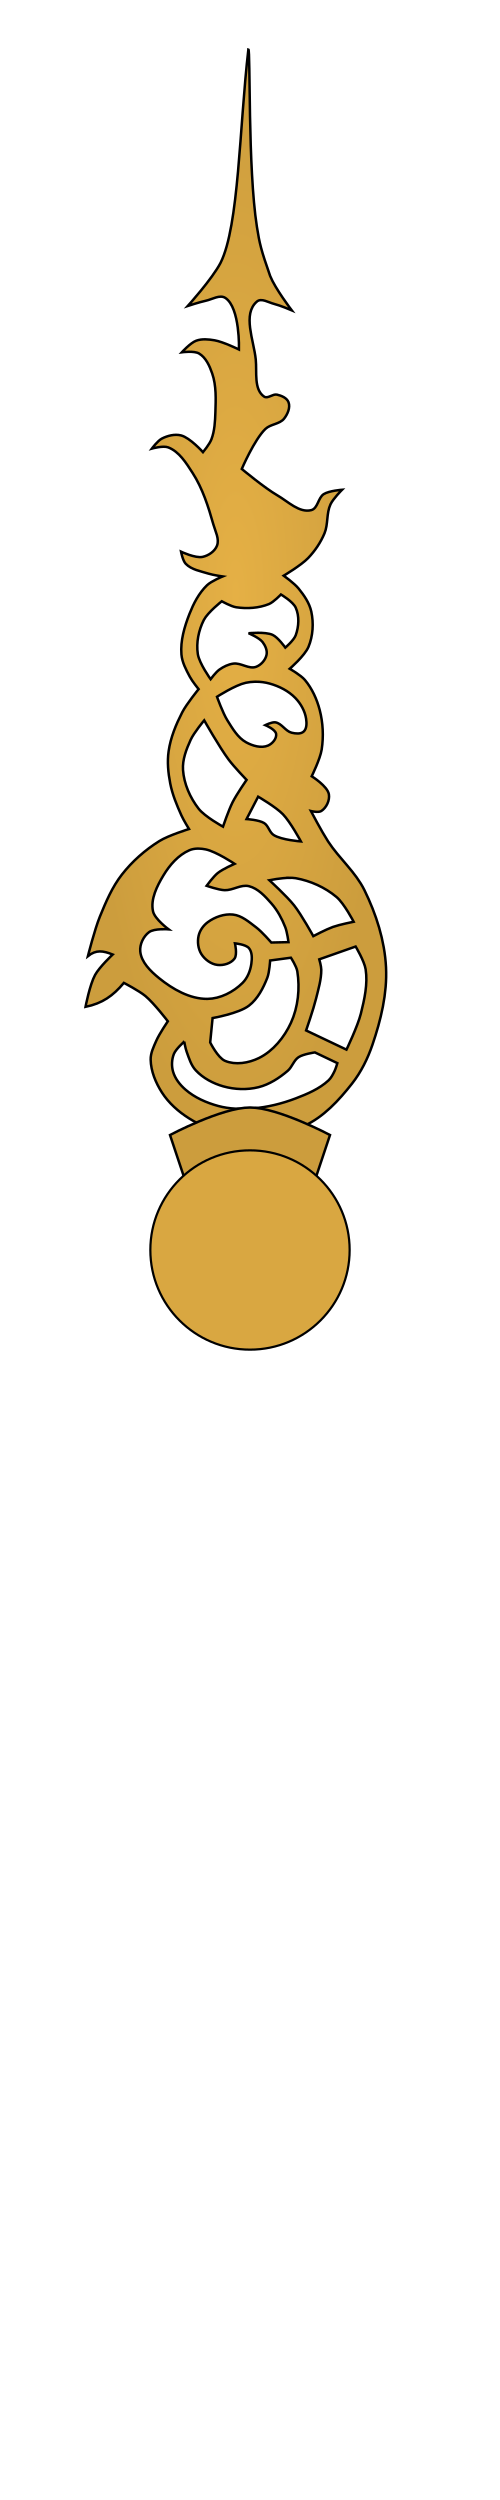
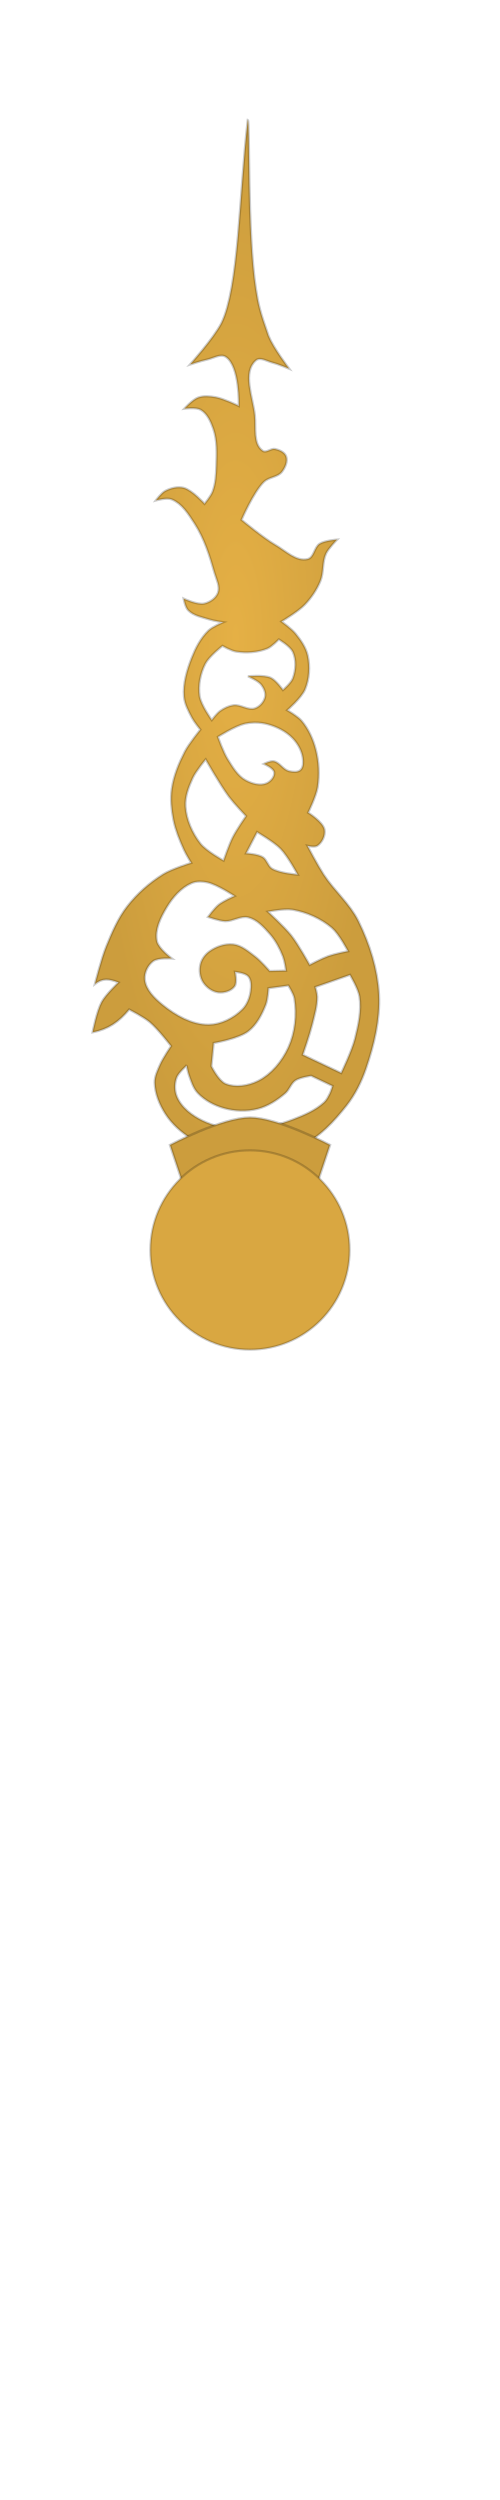
<svg xmlns="http://www.w3.org/2000/svg" xmlns:xlink="http://www.w3.org/1999/xlink" width="200" height="1000" viewBox="0 0 52.917 264.583" version="1.1" id="svg5" xml:space="preserve">
  <defs id="defs2">
    <linearGradient id="linearGradient13805">
      <stop style="stop-color:#e5b045;stop-opacity:1;" offset="0" id="stop13801" />
      <stop style="stop-color:#cc9d3d;stop-opacity:1;" offset="1" id="stop13803" />
    </linearGradient>
-     <radialGradient xlink:href="#linearGradient13805" id="radialGradient13807" cx="24.944" cy="62.733" fx="24.944" fy="62.733" r="16.061" gradientTransform="matrix(1,0,0,3.5895,0,-162.4464)" gradientUnits="userSpaceOnUse" />
+     <radialGradient xlink:href="#linearGradient13805" id="radialGradient13807" cx="24.944" cy="62.733" fx="24.944" fy="62.733" r="16.061" gradientTransform="matrix(0.9528324,0,0,3.420192,1.176561,-147.0627)" gradientUnits="userSpaceOnUse" />
  </defs>
  <g id="layer4" style="display:none">
    <path style="fill:none;stroke:#000000;stroke-width:0.265px;stroke-linecap:butt;stroke-linejoin:miter;stroke-opacity:1" d="m 19.844,125.677 6.615,6.615 6.615,6.615" id="path1581" />
    <path style="fill:none;stroke:#000000;stroke-width:0.265px;stroke-linecap:butt;stroke-linejoin:miter;stroke-opacity:1" d="m 33.073,125.677 -6.615,6.615 -6.615,6.615" id="path1583" />
  </g>
  <g id="layer2" style="display:inline">
-     <path id="path8473" style="display:inline;fill:url(#radialGradient13807);fill-opacity:1;stroke:#000000;stroke-width:0.265px;stroke-linecap:butt;stroke-linejoin:miter;stroke-opacity:1" d="m 26.286,5.225 c -0.952,8.249 -0.99,18.674 -2.941,22.586 -0.879,1.697 -3.468,4.567 -3.468,4.567 0,0 1.258,-0.411 1.903,-0.549 0.682,-0.147 1.491,-0.682 2.073,-0.296 1.567,1.039 1.438,5.455 1.438,5.455 0,0 -1.674,-0.818 -2.58,-0.973 -0.639,-0.109 -1.336,-0.18 -1.946,0.042 -0.612,0.223 -1.522,1.226 -1.522,1.226 0,0 1.294,-0.179 1.818,0.127 0.729,0.426 1.12,1.316 1.396,2.115 0.448,1.297 0.382,2.731 0.338,4.102 -0.031,0.968 -0.079,1.971 -0.423,2.876 -0.192,0.504 -0.888,1.353 -0.888,1.353 0,0 -1.379,-1.541 -2.326,-1.776 -0.666,-0.165 -1.42,0.025 -2.03,0.338 -0.443,0.228 -1.057,1.057 -1.057,1.057 0,0 1.193,-0.336 1.734,-0.127 1.163,0.449 1.905,1.659 2.58,2.707 1.062,1.648 1.665,3.569 2.199,5.456 0.206,0.729 0.655,1.535 0.381,2.241 -0.233,0.599 -0.894,1.049 -1.522,1.184 -0.765,0.165 -2.284,-0.55 -2.284,-0.55 0,0 0.18,0.95 0.497,1.28 0.61,0.633 1.582,0.784 2.421,1.046 0.48,0.15 1.481,0.296 1.481,0.296 0,0 -1.195,0.492 -1.65,0.931 -0.856,0.826 -1.428,1.937 -1.861,3.045 -0.528,1.352 -0.964,2.825 -0.846,4.272 0.069,0.84 0.493,1.624 0.888,2.368 0.251,0.473 0.93,1.311 0.93,1.311 0,0 -1.275,1.563 -1.734,2.453 -0.664,1.288 -1.23,2.669 -1.438,4.103 -0.164,1.131 -0.05,2.304 0.169,3.426 0.229,1.173 0.694,2.294 1.184,3.383 0.225,0.501 0.804,1.438 0.804,1.438 0,0 -2.174,0.673 -3.13,1.269 -1.508,0.94 -2.883,2.151 -3.975,3.553 -1.027,1.318 -1.694,2.894 -2.326,4.441 -0.552,1.35 -1.269,4.187 -1.269,4.187 0.875,-0.691 1.592,-0.574 2.622,-0.169 0,0 -1.404,1.324 -1.861,2.157 -0.566,1.032 -1.015,3.383 -1.015,3.383 1.771,-0.367 2.904,-1.153 4.06,-2.537 0,0 1.599,0.824 2.284,1.396 0.912,0.762 2.368,2.664 2.368,2.664 0,0 -0.905,1.337 -1.226,2.072 -0.277,0.634 -0.606,1.296 -0.592,1.987 0.024,1.221 0.527,2.439 1.184,3.468 0.714,1.118 1.753,2.044 2.876,2.749 1.428,0.897 3.061,1.584 4.737,1.776 2.486,0.286 5.166,0.063 7.443,-0.973 2.055,-0.934 3.681,-2.708 5.075,-4.483 0.954,-1.215 1.658,-2.64 2.157,-4.103 0.897,-2.628 1.576,-5.431 1.438,-8.205 -0.14,-2.822 -1.038,-5.627 -2.284,-8.162 -0.946,-1.926 -2.676,-3.363 -3.848,-5.16 -0.672,-1.031 -1.818,-3.214 -1.818,-3.214 0,0 0.792,0.199 1.1,0 0.546,-0.352 0.912,-1.136 0.803,-1.776 -0.148,-0.865 -1.818,-1.903 -1.818,-1.903 0,0 0.903,-1.838 1.057,-2.834 0.213,-1.381 0.14,-2.834 -0.211,-4.187 -0.297,-1.141 -0.808,-2.268 -1.565,-3.172 -0.427,-0.51 -1.607,-1.184 -1.607,-1.184 0,0 1.597,-1.384 1.988,-2.326 0.477,-1.149 0.558,-2.505 0.296,-3.722 -0.197,-0.913 -0.765,-1.728 -1.353,-2.453 -0.434,-0.536 -1.565,-1.353 -1.565,-1.353 0,0 1.846,-1.096 2.58,-1.861 0.726,-0.756 1.331,-1.655 1.734,-2.622 0.401,-0.964 0.192,-2.121 0.635,-3.066 0.279,-0.595 1.226,-1.544 1.226,-1.544 0,0 -1.385,0.104 -1.945,0.465 -0.599,0.387 -0.62,1.515 -1.312,1.691 -1.266,0.324 -2.463,-0.911 -3.595,-1.565 -1.352,-0.782 -3.764,-2.791 -3.764,-2.791 0,0 1.322,-3.088 2.495,-4.229 0.543,-0.528 1.521,-0.503 1.987,-1.1 0.369,-0.471 0.679,-1.175 0.466,-1.734 -0.174,-0.457 -0.749,-0.7 -1.227,-0.804 -0.446,-0.096 -0.976,0.468 -1.353,0.211 -1.112,-0.755 -0.753,-2.596 -0.888,-3.933 -0.206,-2.034 -1.43,-4.806 0.127,-6.132 0.466,-0.397 1.225,0.106 1.818,0.254 0.641,0.159 1.861,0.677 1.861,0.677 0,0 -1.757,-2.306 -2.284,-3.638 -0.962,-2.748 -1.123,-3.435 -1.402,-5.212 -0.969,-6.188 -0.67,-18.751 -0.902,-18.77 z m 3.446,57.689 c 0,0 1.279,0.758 1.565,1.396 0.398,0.888 0.333,2.004 0,2.918 -0.195,0.536 -1.1,1.311 -1.1,1.311 0,0 -0.772,-1.09 -1.353,-1.353 -0.772,-0.35 -2.538,-0.169 -2.538,-0.169 0,0 1.125,0.468 1.481,0.93 0.288,0.374 0.519,0.891 0.423,1.353 -0.114,0.548 -0.576,1.072 -1.1,1.269 -0.76,0.285 -1.606,-0.445 -2.411,-0.338 -0.532,0.071 -1.042,0.324 -1.48,0.634 -0.374,0.266 -0.931,1.015 -0.931,1.015 0,0 -1.206,-1.679 -1.353,-2.664 -0.179,-1.204 0.084,-2.509 0.634,-3.595 0.415,-0.818 1.903,-1.988 1.903,-1.988 0,0 0.979,0.553 1.522,0.635 1.149,0.172 2.392,0.099 3.468,-0.338 0.502,-0.204 1.269,-1.015 1.269,-1.015 z m -2.67,9.235 c 0.503,-0.003 1.008,0.063 1.485,0.197 0.997,0.279 1.987,0.778 2.707,1.522 0.574,0.594 1.021,1.382 1.142,2.199 0.067,0.454 0.084,1.043 -0.254,1.353 -0.313,0.287 -0.855,0.225 -1.269,0.127 -0.666,-0.158 -1.057,-1 -1.734,-1.1 -0.362,-0.053 -1.057,0.296 -1.057,0.296 0,0 1.072,0.445 1.142,0.931 0.07,0.492 -0.39,1.028 -0.845,1.226 -0.718,0.313 -1.64,0.04 -2.326,-0.338 -0.893,-0.493 -1.445,-1.462 -1.987,-2.326 -0.484,-0.77 -1.1,-2.495 -1.1,-2.495 0,0 1.941,-1.245 3.045,-1.48 0.31,-0.066 0.63,-0.103 0.952,-0.111 0.033,-8.37e-4 0.067,-0.001 0.101,-0.002 z m -5.451,4.088 c 0,0 1.608,2.84 2.58,4.145 0.573,0.769 1.903,2.156 1.903,2.156 0,0 -1.061,1.537 -1.48,2.369 -0.416,0.825 -1.015,2.58 -1.015,2.58 0,0 -1.926,-1.058 -2.58,-1.903 -0.902,-1.165 -1.551,-2.632 -1.65,-4.103 -0.073,-1.088 0.351,-2.179 0.804,-3.172 0.348,-0.765 1.438,-2.072 1.438,-2.072 z m 5.71,8.078 c 0,0 1.877,1.091 2.622,1.861 0.799,0.826 1.903,2.876 1.903,2.876 0,0 -2.044,-0.15 -2.876,-0.676 -0.458,-0.289 -0.556,-0.982 -1.015,-1.269 -0.539,-0.338 -1.861,-0.423 -1.861,-0.423 z m -6.31,5.493 c 0.26,0.003 0.521,0.037 0.769,0.089 1.11,0.234 3.045,1.522 3.045,1.522 0,0 -1.25,0.55 -1.776,0.973 -0.467,0.375 -1.184,1.353 -1.184,1.353 0,0 1.251,0.44 1.903,0.466 0.871,0.034 1.735,-0.636 2.58,-0.423 0.965,0.243 1.711,1.072 2.368,1.818 0.647,0.735 1.126,1.625 1.481,2.538 0.193,0.497 0.338,1.565 0.338,1.565 l -1.819,0.042 c 0,0 -1.002,-1.152 -1.607,-1.607 -0.746,-0.561 -1.524,-1.255 -2.453,-1.353 -0.922,-0.098 -1.917,0.254 -2.664,0.804 -0.466,0.343 -0.846,0.874 -0.973,1.438 -0.144,0.64 -0.055,1.391 0.296,1.945 0.364,0.575 1.016,1.061 1.692,1.142 0.642,0.077 1.442,-0.15 1.818,-0.676 0.312,-0.436 0.042,-1.607 0.042,-1.607 0,0 1.145,0.107 1.48,0.507 0.357,0.427 0.331,1.098 0.254,1.649 -0.103,0.737 -0.403,1.505 -0.93,2.03 -0.965,0.962 -2.359,1.678 -3.722,1.692 -1.857,0.019 -3.677,-1.028 -5.118,-2.199 -0.895,-0.728 -1.883,-1.685 -1.988,-2.834 -0.068,-0.741 0.334,-1.584 0.931,-2.03 0.559,-0.418 2.072,-0.296 2.072,-0.296 0,0 -1.469,-1.083 -1.65,-1.903 -0.284,-1.29 0.419,-2.674 1.1,-3.806 0.657,-1.094 1.578,-2.157 2.749,-2.664 0.265,-0.115 0.557,-0.166 0.854,-0.174 0.037,-9.07e-4 0.074,-9.37e-4 0.111,-5.17e-4 z m 9.714,3.092 c 0.064,7e-6 0.127,0.001 0.188,0.004 0.139,0.005 0.269,0.018 0.384,0.038 1.558,0.28 3.101,0.97 4.313,1.988 0.815,0.684 1.819,2.622 1.819,2.622 0,0 -1.487,0.296 -2.199,0.55 -0.719,0.256 -2.072,0.973 -2.072,0.973 0,0 -1.239,-2.251 -2.03,-3.256 -0.771,-0.979 -2.622,-2.664 -2.622,-2.664 0,0 1.26,-0.254 2.22,-0.254 z m 6.915,7.274 c 0,0 0.924,1.543 1.057,2.411 0.24,1.556 -0.127,3.168 -0.507,4.695 -0.33,1.326 -1.522,3.806 -1.522,3.806 l -4.272,-2.03 c 0,0 0.776,-2.236 1.057,-3.383 0.246,-1.002 0.556,-2.014 0.55,-3.045 -0.002,-0.373 -0.212,-1.1 -0.212,-1.1 z m -6.851,1.184 c 0,0 0.593,0.915 0.676,1.438 0.289,1.81 0.088,3.791 -0.676,5.456 -0.7,1.524 -1.88,2.981 -3.384,3.722 -1.079,0.531 -2.49,0.771 -3.595,0.296 -0.765,-0.328 -1.565,-1.946 -1.565,-1.946 l 0.254,-2.58 c 0,0 2.777,-0.481 3.848,-1.311 0.934,-0.723 1.517,-1.86 1.946,-2.961 0.223,-0.572 0.296,-1.819 0.296,-1.819 z m -11.292,8.882 c 0,0 0.131,0.716 0.254,1.057 0.25,0.694 0.47,1.448 0.973,1.987 0.767,0.822 1.836,1.388 2.918,1.692 1.195,0.336 2.518,0.385 3.722,0.084 1.145,-0.286 2.189,-0.968 3.088,-1.734 0.466,-0.397 0.634,-1.097 1.142,-1.438 0.5,-0.336 1.734,-0.507 1.734,-0.507 l 2.377,1.135 c 0,0 -0.17,0.582 -0.304,0.853 -0.172,0.347 -0.35,0.709 -0.634,0.973 -0.967,0.896 -2.237,1.432 -3.468,1.903 -1.447,0.554 -2.981,0.933 -4.525,1.057 -1.225,0.099 -2.494,0.07 -3.68,-0.254 -1.247,-0.34 -2.493,-0.886 -3.468,-1.734 -0.581,-0.505 -1.099,-1.162 -1.311,-1.903 -0.171,-0.597 -0.141,-1.282 0.085,-1.861 0.207,-0.531 1.1,-1.311 1.1,-1.311 z" />
-     <path style="display:inline;fill:#cc9d3d;fill-opacity:1;stroke:#000000;stroke-width:0.265px;stroke-linecap:butt;stroke-linejoin:miter;stroke-opacity:1" d="m 19.844,125.677 -1.852,-5.556 c 0,0 5.482,-2.91 8.467,-2.91 2.984,0 8.467,2.91 8.467,2.91 l -1.852,5.556 z" id="path8283" />
-     <circle style="display:inline;fill:#d9a741;fill-opacity:1;stroke:#000000;stroke-width:0.234;stroke-linecap:round;stroke-linejoin:round;stroke-opacity:1" id="path7999" cx="26.458" cy="132.292" r="10.546" />
+     <path id="path8473" style="display:inline;fill:url(#radialGradient13807);fill-opacity:1;stroke:#000000;stroke-width:0.252px;stroke-linecap:butt;stroke-linejoin:miter;stroke-opacity:0.2" d="m 26.223,12.7 c -0.907,7.86 -0.943,17.793 -2.802,21.521 -0.838,1.617 -3.304,4.352 -3.304,4.352 0,0 1.198,-0.391 1.813,-0.523 0.65,-0.14 1.421,-0.65 1.975,-0.282 1.493,0.99 1.37,5.198 1.37,5.198 0,0 -1.595,-0.779 -2.458,-0.927 -0.609,-0.104 -1.273,-0.172 -1.854,0.04 -0.583,0.213 -1.451,1.168 -1.451,1.168 0,0 1.233,-0.171 1.733,0.121 0.695,0.406 1.067,1.254 1.33,2.015 0.427,1.236 0.364,2.602 0.323,3.909 -0.029,0.923 -0.075,1.878 -0.403,2.741 -0.183,0.481 -0.846,1.289 -0.846,1.289 0,0 -1.314,-1.468 -2.216,-1.692 -0.634,-0.158 -1.353,0.023 -1.934,0.323 -0.422,0.217 -1.007,1.007 -1.007,1.007 0,0 1.137,-0.32 1.652,-0.121 1.108,0.427 1.815,1.581 2.459,2.579 1.012,1.571 1.587,3.401 2.095,5.199 0.197,0.695 0.625,1.462 0.363,2.135 -0.222,0.571 -0.852,0.999 -1.451,1.129 -0.729,0.157 -2.176,-0.524 -2.176,-0.524 0,0 0.171,0.905 0.474,1.219 0.581,0.603 1.507,0.747 2.307,0.997 0.458,0.143 1.411,0.282 1.411,0.282 0,0 -1.139,0.469 -1.572,0.887 -0.815,0.787 -1.361,1.845 -1.773,2.901 -0.503,1.288 -0.919,2.692 -0.806,4.07 0.066,0.801 0.47,1.547 0.846,2.257 0.239,0.451 0.886,1.249 0.886,1.249 0,0 -1.215,1.489 -1.652,2.337 -0.633,1.227 -1.172,2.543 -1.37,3.909 -0.156,1.078 -0.048,2.195 0.161,3.264 0.218,1.117 0.661,2.186 1.129,3.224 0.215,0.477 0.766,1.37 0.766,1.37 0,0 -2.072,0.642 -2.982,1.209 -1.437,0.895 -2.747,2.05 -3.788,3.385 -0.979,1.256 -1.614,2.757 -2.217,4.231 -0.526,1.286 -1.209,3.989 -1.209,3.989 0.834,-0.659 1.517,-0.547 2.498,-0.161 0,0 -1.338,1.262 -1.773,2.055 -0.539,0.984 -0.967,3.224 -0.967,3.224 1.687,-0.35 2.767,-1.099 3.869,-2.418 0,0 1.524,0.785 2.176,1.33 0.869,0.726 2.257,2.539 2.257,2.539 0,0 -0.862,1.274 -1.168,1.974 -0.264,0.604 -0.577,1.235 -0.564,1.894 0.023,1.164 0.502,2.324 1.129,3.304 0.68,1.065 1.67,1.947 2.74,2.62 1.361,0.855 2.917,1.509 4.513,1.692 2.369,0.272 4.922,0.06 7.092,-0.927 1.958,-0.89 3.508,-2.58 4.836,-4.271 0.909,-1.158 1.58,-2.516 2.055,-3.909 0.854,-2.504 1.502,-5.175 1.37,-7.818 -0.134,-2.689 -0.989,-5.361 -2.176,-7.777 -0.902,-1.835 -2.55,-3.204 -3.667,-4.917 -0.641,-0.982 -1.733,-3.063 -1.733,-3.063 0,0 0.754,0.189 1.048,0 0.52,-0.336 0.869,-1.082 0.765,-1.692 -0.141,-0.824 -1.733,-1.813 -1.733,-1.813 0,0 0.861,-1.751 1.007,-2.7 0.203,-1.316 0.134,-2.701 -0.201,-3.989 -0.283,-1.087 -0.77,-2.161 -1.491,-3.022 -0.407,-0.486 -1.531,-1.128 -1.531,-1.128 0,0 1.522,-1.319 1.894,-2.217 0.454,-1.095 0.532,-2.387 0.282,-3.546 -0.188,-0.87 -0.729,-1.646 -1.289,-2.337 -0.414,-0.511 -1.491,-1.29 -1.491,-1.29 0,0 1.759,-1.044 2.459,-1.773 0.692,-0.72 1.269,-1.576 1.652,-2.498 0.382,-0.918 0.183,-2.021 0.605,-2.921 0.265,-0.567 1.168,-1.471 1.168,-1.471 0,0 -1.32,0.099 -1.853,0.443 -0.571,0.369 -0.591,1.443 -1.25,1.612 -1.206,0.309 -2.347,-0.868 -3.425,-1.491 -1.288,-0.745 -3.587,-2.659 -3.587,-2.659 0,0 1.26,-2.942 2.378,-4.03 0.517,-0.503 1.449,-0.48 1.894,-1.048 0.351,-0.449 0.647,-1.12 0.444,-1.652 -0.166,-0.435 -0.714,-0.667 -1.169,-0.766 -0.425,-0.092 -0.93,0.446 -1.29,0.201 -1.059,-0.72 -0.717,-2.473 -0.846,-3.748 -0.196,-1.938 -1.362,-4.58 0.121,-5.843 0.444,-0.378 1.167,0.101 1.733,0.242 0.61,0.152 1.773,0.645 1.773,0.645 0,0 -1.674,-2.198 -2.176,-3.466 -0.917,-2.618 -1.07,-3.273 -1.335,-4.966 -0.924,-5.896 -0.638,-17.866 -0.86,-17.884 z m 3.283,54.968 c 0,0 1.219,0.722 1.491,1.33 0.379,0.846 0.317,1.91 0,2.781 -0.186,0.511 -1.048,1.249 -1.048,1.249 0,0 -0.736,-1.038 -1.29,-1.29 -0.736,-0.334 -2.418,-0.161 -2.418,-0.161 0,0 1.072,0.446 1.411,0.886 0.275,0.357 0.495,0.849 0.403,1.29 -0.109,0.522 -0.548,1.022 -1.048,1.209 -0.724,0.271 -1.531,-0.424 -2.297,-0.322 -0.507,0.068 -0.993,0.308 -1.41,0.604 -0.357,0.253 -0.887,0.967 -0.887,0.967 0,0 -1.149,-1.6 -1.289,-2.539 -0.171,-1.147 0.08,-2.391 0.604,-3.425 0.395,-0.78 1.813,-1.894 1.813,-1.894 0,0 0.932,0.527 1.451,0.605 1.094,0.164 2.279,0.094 3.304,-0.323 0.478,-0.194 1.209,-0.967 1.209,-0.967 z m -2.544,8.799 c 0.479,-0.003 0.96,0.06 1.415,0.188 0.95,0.266 1.893,0.742 2.579,1.451 0.547,0.566 0.973,1.317 1.088,2.096 0.064,0.433 0.08,0.994 -0.242,1.29 -0.298,0.274 -0.815,0.214 -1.209,0.121 -0.635,-0.15 -1.007,-0.953 -1.652,-1.048 -0.345,-0.051 -1.007,0.282 -1.007,0.282 0,0 1.022,0.424 1.088,0.887 0.067,0.468 -0.372,0.979 -0.806,1.168 -0.684,0.298 -1.563,0.038 -2.217,-0.323 -0.851,-0.469 -1.377,-1.393 -1.894,-2.216 -0.461,-0.733 -1.048,-2.378 -1.048,-2.378 0,0 1.849,-1.186 2.901,-1.41 0.296,-0.063 0.601,-0.098 0.907,-0.105 0.032,-7.98e-4 0.064,-0.001 0.096,-0.001 z m -5.194,3.895 c 0,0 1.532,2.706 2.458,3.949 0.546,0.733 1.813,2.055 1.813,2.055 0,0 -1.011,1.465 -1.41,2.257 -0.396,0.786 -0.967,2.458 -0.967,2.458 0,0 -1.835,-1.008 -2.459,-1.813 -0.86,-1.11 -1.478,-2.508 -1.572,-3.909 -0.07,-1.037 0.335,-2.076 0.766,-3.022 0.332,-0.729 1.37,-1.974 1.37,-1.974 z m 5.44,7.697 c 0,0 1.788,1.039 2.498,1.773 0.762,0.787 1.813,2.74 1.813,2.74 0,0 -1.947,-0.143 -2.741,-0.645 -0.436,-0.276 -0.53,-0.935 -0.967,-1.209 -0.514,-0.322 -1.773,-0.403 -1.773,-0.403 z m -6.012,5.234 c 0.248,0.003 0.497,0.035 0.733,0.085 1.058,0.223 2.902,1.451 2.902,1.451 0,0 -1.191,0.524 -1.692,0.927 -0.445,0.358 -1.129,1.29 -1.129,1.29 0,0 1.192,0.42 1.813,0.444 0.83,0.032 1.653,-0.606 2.458,-0.403 0.92,0.231 1.63,1.021 2.257,1.733 0.617,0.7 1.073,1.548 1.411,2.418 0.184,0.474 0.323,1.491 0.323,1.491 l -1.733,0.04 c 0,0 -0.954,-1.097 -1.531,-1.531 -0.711,-0.535 -1.452,-1.196 -2.337,-1.29 -0.879,-0.093 -1.827,0.242 -2.539,0.766 -0.444,0.327 -0.806,0.832 -0.927,1.37 -0.138,0.61 -0.052,1.325 0.282,1.853 0.347,0.548 0.968,1.011 1.612,1.088 0.612,0.073 1.374,-0.143 1.733,-0.645 0.297,-0.415 0.04,-1.531 0.04,-1.531 0,0 1.091,0.102 1.41,0.484 0.34,0.407 0.315,1.046 0.242,1.571 -0.098,0.702 -0.384,1.434 -0.886,1.935 -0.92,0.917 -2.248,1.599 -3.546,1.612 -1.769,0.018 -3.503,-0.98 -4.876,-2.096 -0.853,-0.693 -1.794,-1.605 -1.894,-2.7 -0.064,-0.706 0.319,-1.51 0.887,-1.934 0.533,-0.398 1.974,-0.282 1.974,-0.282 0,0 -1.4,-1.032 -1.572,-1.813 -0.27,-1.229 0.4,-2.548 1.048,-3.626 0.626,-1.042 1.504,-2.055 2.62,-2.539 0.253,-0.11 0.531,-0.159 0.813,-0.165 0.035,-8.64e-4 0.07,-8.93e-4 0.106,-4.93e-4 z m 9.255,2.946 c 0.061,7e-6 0.121,0.001 0.179,0.003 0.133,0.005 0.256,0.017 0.366,0.036 1.485,0.267 2.954,0.925 4.11,1.894 0.776,0.651 1.733,2.498 1.733,2.498 0,0 -1.417,0.282 -2.096,0.524 -0.685,0.244 -1.974,0.927 -1.974,0.927 0,0 -1.18,-2.145 -1.935,-3.103 -0.735,-0.933 -2.498,-2.539 -2.498,-2.539 0,0 1.201,-0.242 2.115,-0.242 z m 6.589,6.931 c 0,0 0.88,1.471 1.007,2.297 0.228,1.482 -0.121,3.018 -0.484,4.473 -0.315,1.263 -1.451,3.626 -1.451,3.626 l -4.07,-1.934 c 0,0 0.739,-2.13 1.007,-3.224 0.234,-0.954 0.529,-1.919 0.524,-2.902 -0.002,-0.356 -0.202,-1.048 -0.202,-1.048 z m -6.528,1.129 c 0,0 0.565,0.871 0.645,1.37 0.275,1.724 0.084,3.612 -0.645,5.199 -0.667,1.452 -1.791,2.84 -3.224,3.546 -1.028,0.506 -2.372,0.734 -3.425,0.282 -0.729,-0.313 -1.491,-1.854 -1.491,-1.854 l 0.242,-2.458 c 0,0 2.646,-0.459 3.667,-1.249 0.89,-0.689 1.446,-1.772 1.854,-2.821 0.212,-0.545 0.282,-1.733 0.282,-1.733 z m -10.76,8.463 c 0,0 0.125,0.682 0.242,1.007 0.238,0.661 0.447,1.38 0.927,1.894 0.73,0.784 1.749,1.322 2.781,1.612 1.138,0.32 2.399,0.366 3.546,0.08 1.091,-0.272 2.086,-0.923 2.942,-1.652 0.444,-0.378 0.604,-1.045 1.088,-1.37 0.476,-0.32 1.652,-0.484 1.652,-0.484 l 2.265,1.082 c 0,0 -0.162,0.555 -0.29,0.812 -0.164,0.33 -0.334,0.676 -0.604,0.927 -0.922,0.854 -2.131,1.364 -3.304,1.813 -1.378,0.528 -2.841,0.889 -4.312,1.007 -1.168,0.094 -2.376,0.066 -3.506,-0.242 -1.188,-0.324 -2.375,-0.845 -3.304,-1.652 -0.554,-0.482 -1.047,-1.107 -1.249,-1.813 -0.163,-0.569 -0.134,-1.222 0.081,-1.773 0.197,-0.506 1.048,-1.249 1.048,-1.249 z" />
+     <path style="display:inline;fill:#cc9d3d;fill-opacity:1;stroke:#000000;stroke-width:0.265px;stroke-linecap:butt;stroke-linejoin:miter;stroke-opacity:0.2" d="m 19.844,126.735 -1.852,-5.556 c 0,0 5.482,-2.91 8.467,-2.91 2.984,0 8.467,2.91 8.467,2.91 l -1.852,5.556 z" id="path8283" />
+     <circle style="display:inline;fill:#d9a741;fill-opacity:1;stroke:#000000;stroke-width:0.234;stroke-linecap:round;stroke-linejoin:round;stroke-opacity:0.2" id="path7999" cx="26.458" cy="132.292" r="10.546" />
  </g>
</svg>
